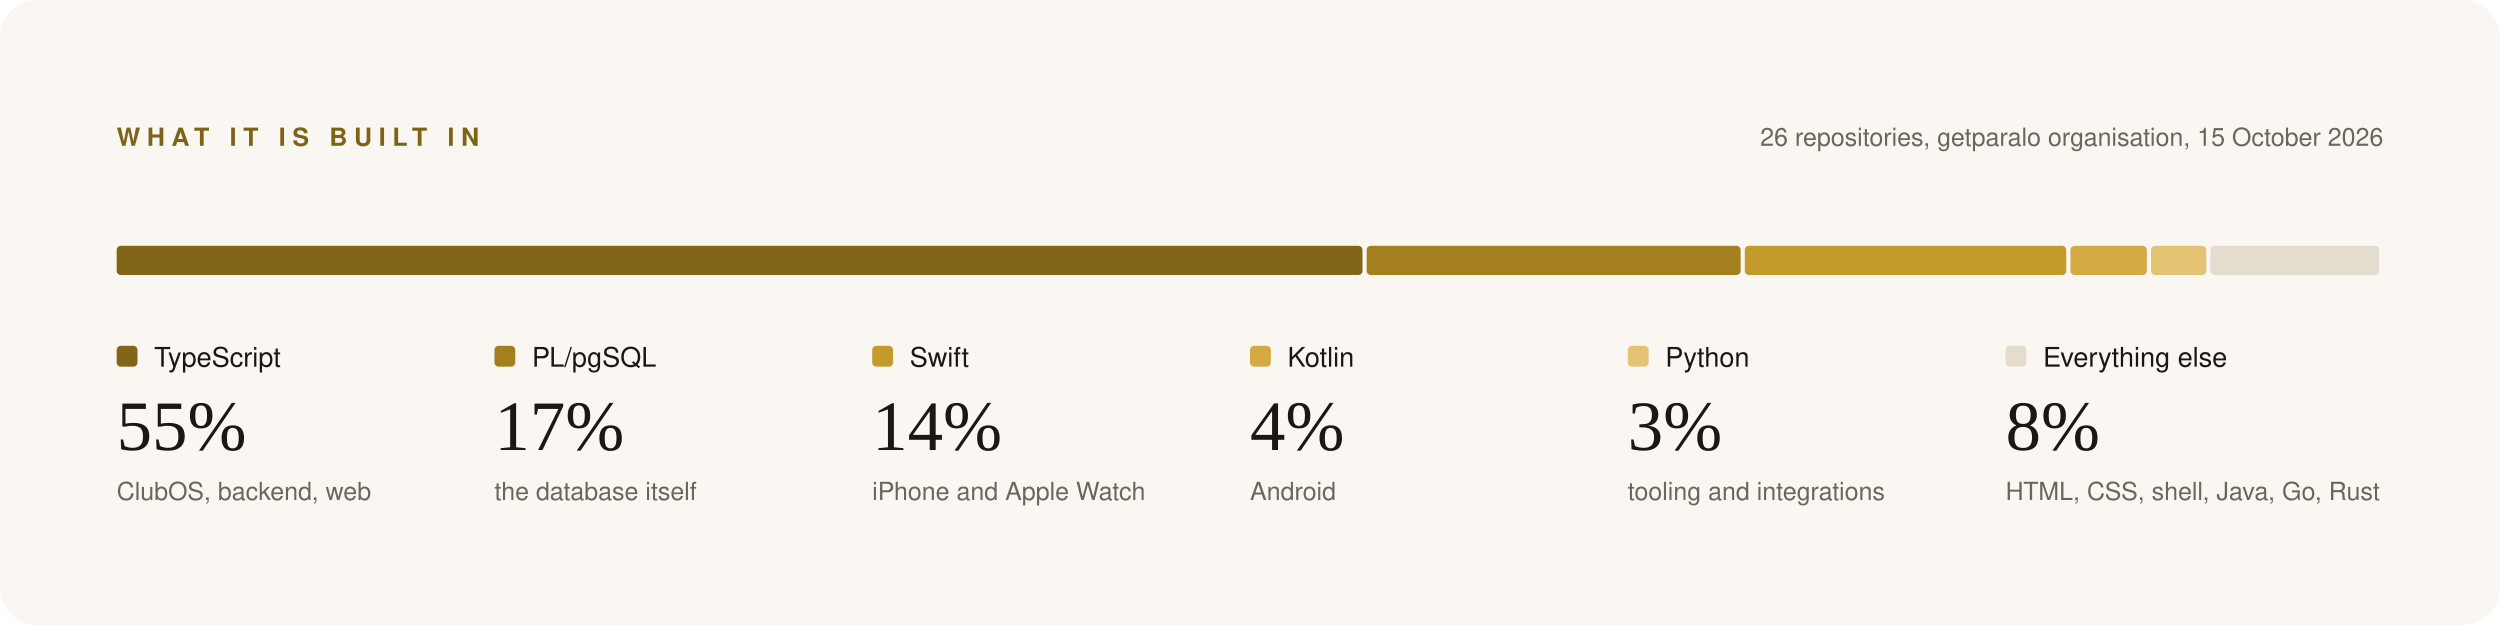
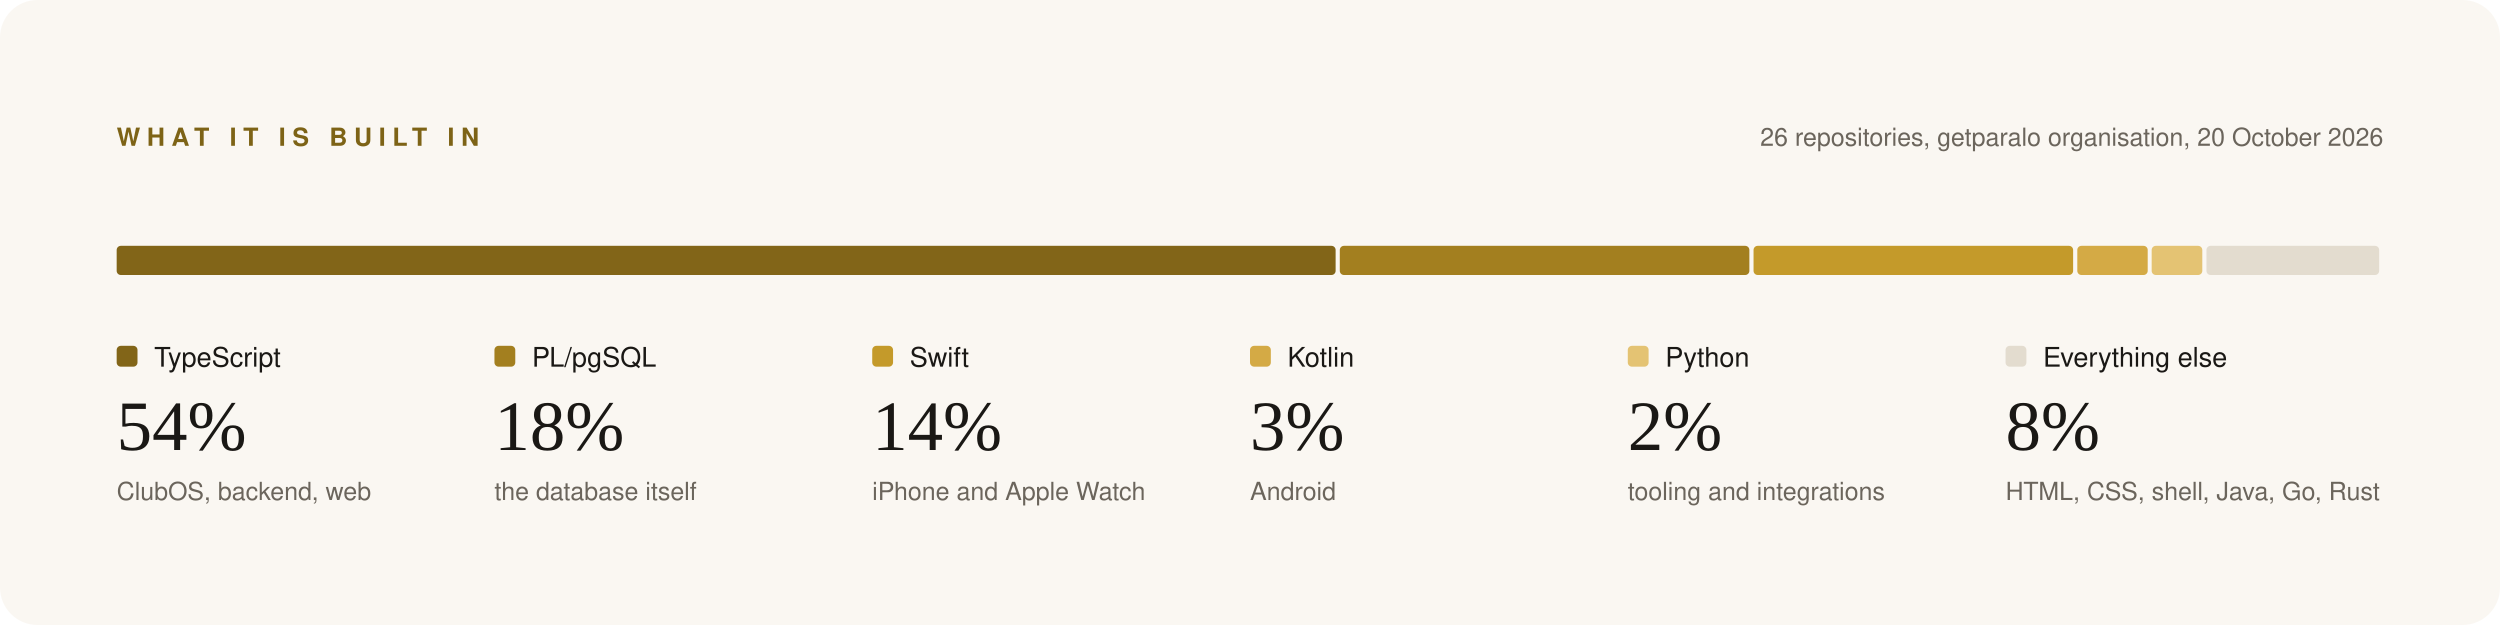
<svg xmlns="http://www.w3.org/2000/svg" width="1200" height="300" viewBox="0 0 1200 300" role="img" aria-label="Languages across Paralo repositories">
  <rect width="1200" height="300" rx="18" fill="#FAF7F2" />
  <text x="56" y="70" font-family="-apple-system, 'Helvetica Neue', Helvetica, Arial, sans-serif" font-size="12" letter-spacing="3.2" font-weight="600" fill="#7D6316">WHAT IT IS BUILT IN</text>
-   <text x="1144" y="70" text-anchor="end" font-family="-apple-system, 'Helvetica Neue', Helvetica, Arial, sans-serif" font-size="12" fill="#6B655C">26 repositories, getparalo organisation, 15 October 2026</text>
-   <rect x="56.0" y="118" width="598.0" height="14" rx="2" fill="#826518">
-     <animate attributeName="width" values="0;0;598.0" keyTimes="0;0.125;1" dur="0.80s" begin="0s" fill="freeze" calcMode="spline" keySplines="0 0 1 1;0.2 0.7 0.2 1" />
+   <text x="1144" y="70" text-anchor="end" font-family="-apple-system, 'Helvetica Neue', Helvetica, Arial, sans-serif" font-size="12" fill="#6B655C">26 repositories, getparalo organisation, 20 October 2026</text>
+   <rect x="56.0" y="118" width="585.1" height="14" rx="2" fill="#826518">
+     <animate attributeName="width" values="0;0;585.1" keyTimes="0;0.125;1" dur="0.80s" begin="0s" fill="freeze" calcMode="spline" keySplines="0 0 1 1;0.2 0.7 0.2 1" />
  </rect>
-   <rect x="656.0" y="118" width="179.5" height="14" rx="2" fill="#A37F1F">
-     <animate attributeName="width" values="0;0;179.5" keyTimes="0;0.239;1" dur="0.92s" begin="0s" fill="freeze" calcMode="spline" keySplines="0 0 1 1;0.2 0.7 0.2 1" />
+   <rect x="643.1" y="118" width="196.6" height="14" rx="2" fill="#A37F1F">
+     <animate attributeName="width" values="0;0;196.6" keyTimes="0;0.239;1" dur="0.92s" begin="0s" fill="freeze" calcMode="spline" keySplines="0 0 1 1;0.2 0.7 0.2 1" />
  </rect>
-   <rect x="837.5" y="118" width="154.3" height="14" rx="2" fill="#C49A2A">
-     <animate attributeName="width" values="0;0;154.3" keyTimes="0;0.327;1" dur="1.04s" begin="0s" fill="freeze" calcMode="spline" keySplines="0 0 1 1;0.2 0.7 0.2 1" />
+   <rect x="841.7" y="118" width="153.4" height="14" rx="2" fill="#C49A2A">
+     <animate attributeName="width" values="0;0;153.4" keyTimes="0;0.327;1" dur="1.04s" begin="0s" fill="freeze" calcMode="spline" keySplines="0 0 1 1;0.2 0.7 0.2 1" />
  </rect>
-   <rect x="993.8" y="118" width="36.7" height="14" rx="2" fill="#D4AA45">
-     <animate attributeName="width" values="0;0;36.7" keyTimes="0;0.397;1" dur="1.16s" begin="0s" fill="freeze" calcMode="spline" keySplines="0 0 1 1;0.2 0.7 0.2 1" />
+   <rect x="997.1" y="118" width="33.8" height="14" rx="2" fill="#D4AA45">
+     <animate attributeName="width" values="0;0;33.8" keyTimes="0;0.397;1" dur="1.16s" begin="0s" fill="freeze" calcMode="spline" keySplines="0 0 1 1;0.2 0.7 0.2 1" />
  </rect>
-   <rect x="1032.5" y="118" width="26.5" height="14" rx="2" fill="#E4C373">
-     <animate attributeName="width" values="0;0;26.5" keyTimes="0;0.453;1" dur="1.28s" begin="0s" fill="freeze" calcMode="spline" keySplines="0 0 1 1;0.2 0.7 0.2 1" />
+   <rect x="1032.8" y="118" width="24.3" height="14" rx="2" fill="#E4C373">
+     <animate attributeName="width" values="0;0;24.3" keyTimes="0;0.453;1" dur="1.28s" begin="0s" fill="freeze" calcMode="spline" keySplines="0 0 1 1;0.2 0.7 0.2 1" />
  </rect>
-   <rect x="1061.0" y="118" width="81.0" height="14" rx="2" fill="#E3DCCF">
-     <animate attributeName="width" values="0;0;81.0" keyTimes="0;0.500;1" dur="1.40s" begin="0s" fill="freeze" calcMode="spline" keySplines="0 0 1 1;0.2 0.7 0.2 1" />
+   <rect x="1059.1" y="118" width="82.9" height="14" rx="2" fill="#E3DCCF">
+     <animate attributeName="width" values="0;0;82.9" keyTimes="0;0.500;1" dur="1.40s" begin="0s" fill="freeze" calcMode="spline" keySplines="0 0 1 1;0.2 0.7 0.2 1" />
  </rect>
  <rect x="56.0" y="166" width="10" height="10" rx="2" fill="#826518" />
  <text x="74.0" y="176" font-family="-apple-system, 'Helvetica Neue', Helvetica, Arial, sans-serif" font-size="13" fill="#1A1815">TypeScript</text>
-   <text x="56.0" y="216" font-family="Georgia, 'Times New Roman', Times, serif" font-size="34" fill="#1A1815">55%</text>
+   <text x="56.0" y="216" font-family="Georgia, 'Times New Roman', Times, serif" font-size="34" fill="#1A1815">54%</text>
  <text x="56.0" y="240" font-family="-apple-system, 'Helvetica Neue', Helvetica, Arial, sans-serif" font-size="12" fill="#6B655C">ClubOS, backend, web</text>
  <rect x="237.333" y="166" width="10" height="10" rx="2" fill="#A37F1F" />
  <text x="255.333" y="176" font-family="-apple-system, 'Helvetica Neue', Helvetica, Arial, sans-serif" font-size="13" fill="#1A1815">PL/pgSQL</text>
-   <text x="237.333" y="216" font-family="Georgia, 'Times New Roman', Times, serif" font-size="34" fill="#1A1815">17%</text>
+   <text x="237.333" y="216" font-family="Georgia, 'Times New Roman', Times, serif" font-size="34" fill="#1A1815">18%</text>
  <text x="237.333" y="240" font-family="-apple-system, 'Helvetica Neue', Helvetica, Arial, sans-serif" font-size="12" fill="#6B655C">the database itself</text>
  <rect x="418.667" y="166" width="10" height="10" rx="2" fill="#C49A2A" />
  <text x="436.667" y="176" font-family="-apple-system, 'Helvetica Neue', Helvetica, Arial, sans-serif" font-size="13" fill="#1A1815">Swift</text>
  <text x="418.667" y="216" font-family="Georgia, 'Times New Roman', Times, serif" font-size="34" fill="#1A1815">14%</text>
  <text x="418.667" y="240" font-family="-apple-system, 'Helvetica Neue', Helvetica, Arial, sans-serif" font-size="12" fill="#6B655C">iPhone and Apple Watch</text>
  <rect x="600.0" y="166" width="10" height="10" rx="2" fill="#D4AA45" />
  <text x="618.0" y="176" font-family="-apple-system, 'Helvetica Neue', Helvetica, Arial, sans-serif" font-size="13" fill="#1A1815">Kotlin</text>
-   <text x="600.0" y="216" font-family="Georgia, 'Times New Roman', Times, serif" font-size="34" fill="#1A1815">4%</text>
+   <text x="600.0" y="216" font-family="Georgia, 'Times New Roman', Times, serif" font-size="34" fill="#1A1815">3%</text>
  <text x="600.0" y="240" font-family="-apple-system, 'Helvetica Neue', Helvetica, Arial, sans-serif" font-size="12" fill="#6B655C">Android</text>
  <rect x="781.333" y="166" width="10" height="10" rx="2" fill="#E4C373" />
  <text x="799.333" y="176" font-family="-apple-system, 'Helvetica Neue', Helvetica, Arial, sans-serif" font-size="13" fill="#1A1815">Python</text>
-   <text x="781.333" y="216" font-family="Georgia, 'Times New Roman', Times, serif" font-size="34" fill="#1A1815">3%</text>
+   <text x="781.333" y="216" font-family="Georgia, 'Times New Roman', Times, serif" font-size="34" fill="#1A1815">2%</text>
  <text x="781.333" y="240" font-family="-apple-system, 'Helvetica Neue', Helvetica, Arial, sans-serif" font-size="12" fill="#6B655C">tooling and integrations</text>
  <rect x="962.667" y="166" width="10" height="10" rx="2" fill="#E3DCCF" />
  <text x="980.667" y="176" font-family="-apple-system, 'Helvetica Neue', Helvetica, Arial, sans-serif" font-size="13" fill="#1A1815">Everything else</text>
  <text x="962.667" y="216" font-family="Georgia, 'Times New Roman', Times, serif" font-size="34" fill="#1A1815">8%</text>
  <text x="962.667" y="240" font-family="-apple-system, 'Helvetica Neue', Helvetica, Arial, sans-serif" font-size="12" fill="#6B655C">HTML, CSS, shell, Java, Go, Rust</text>
</svg>
